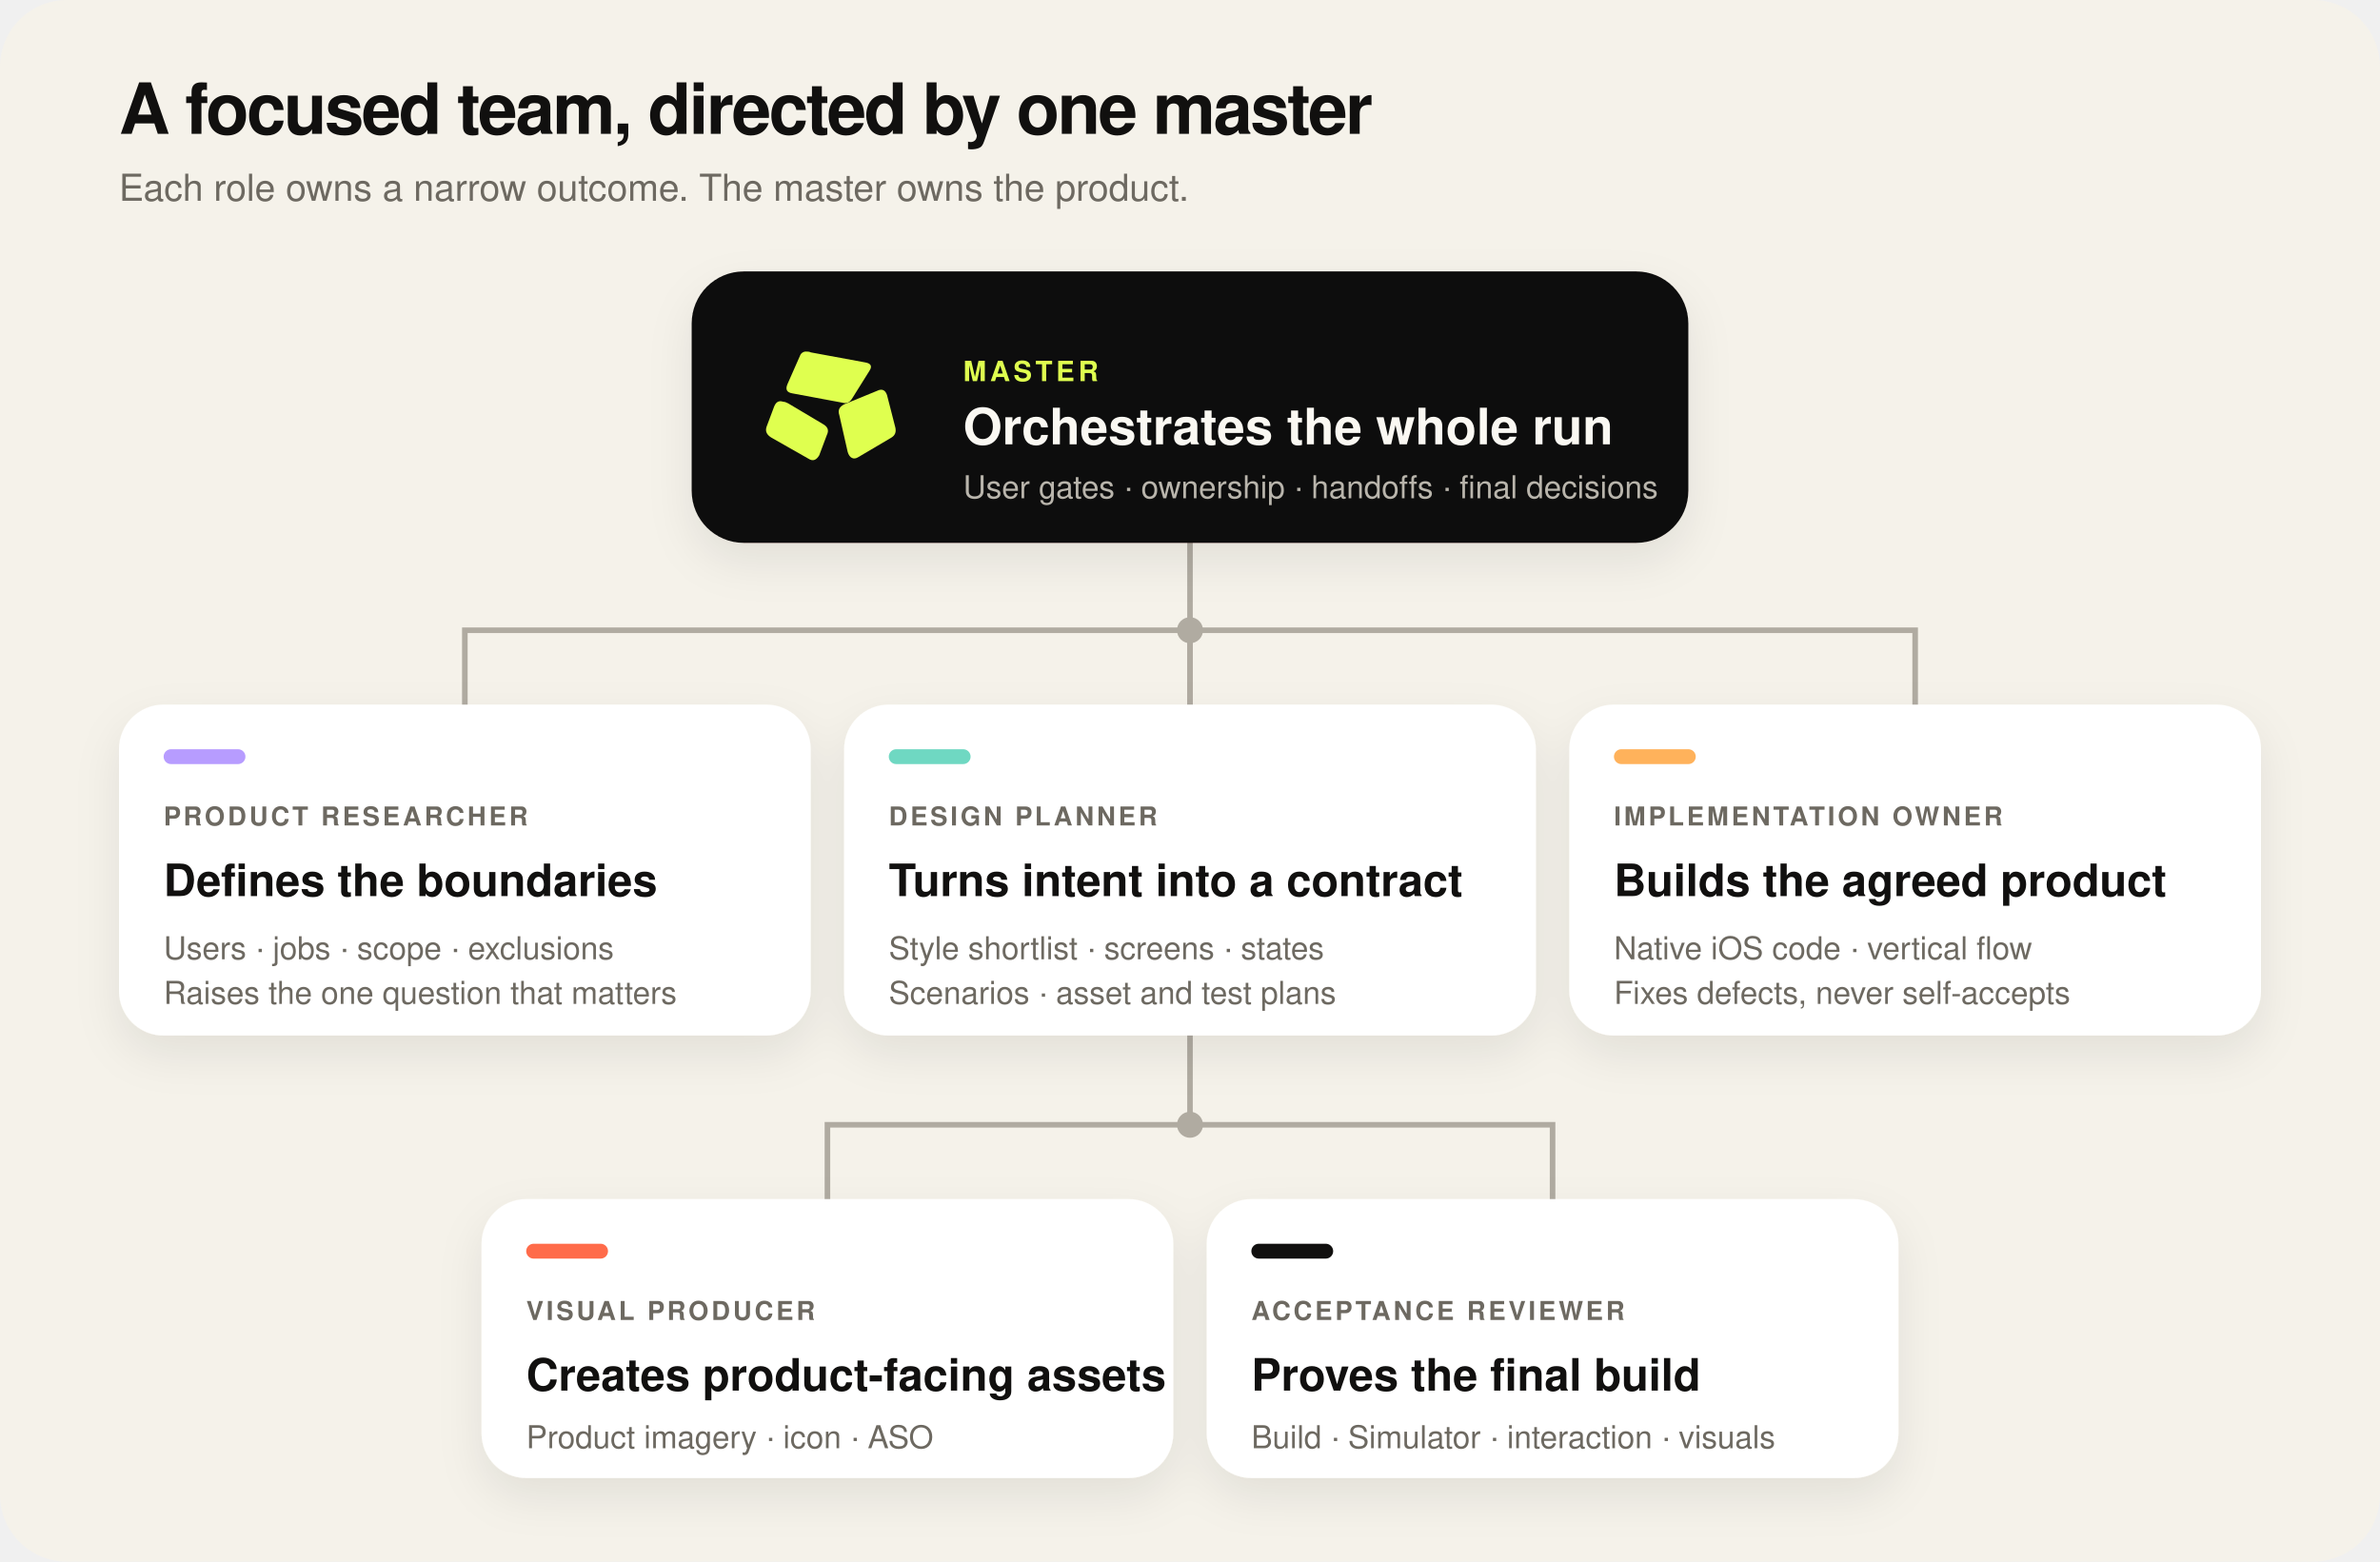
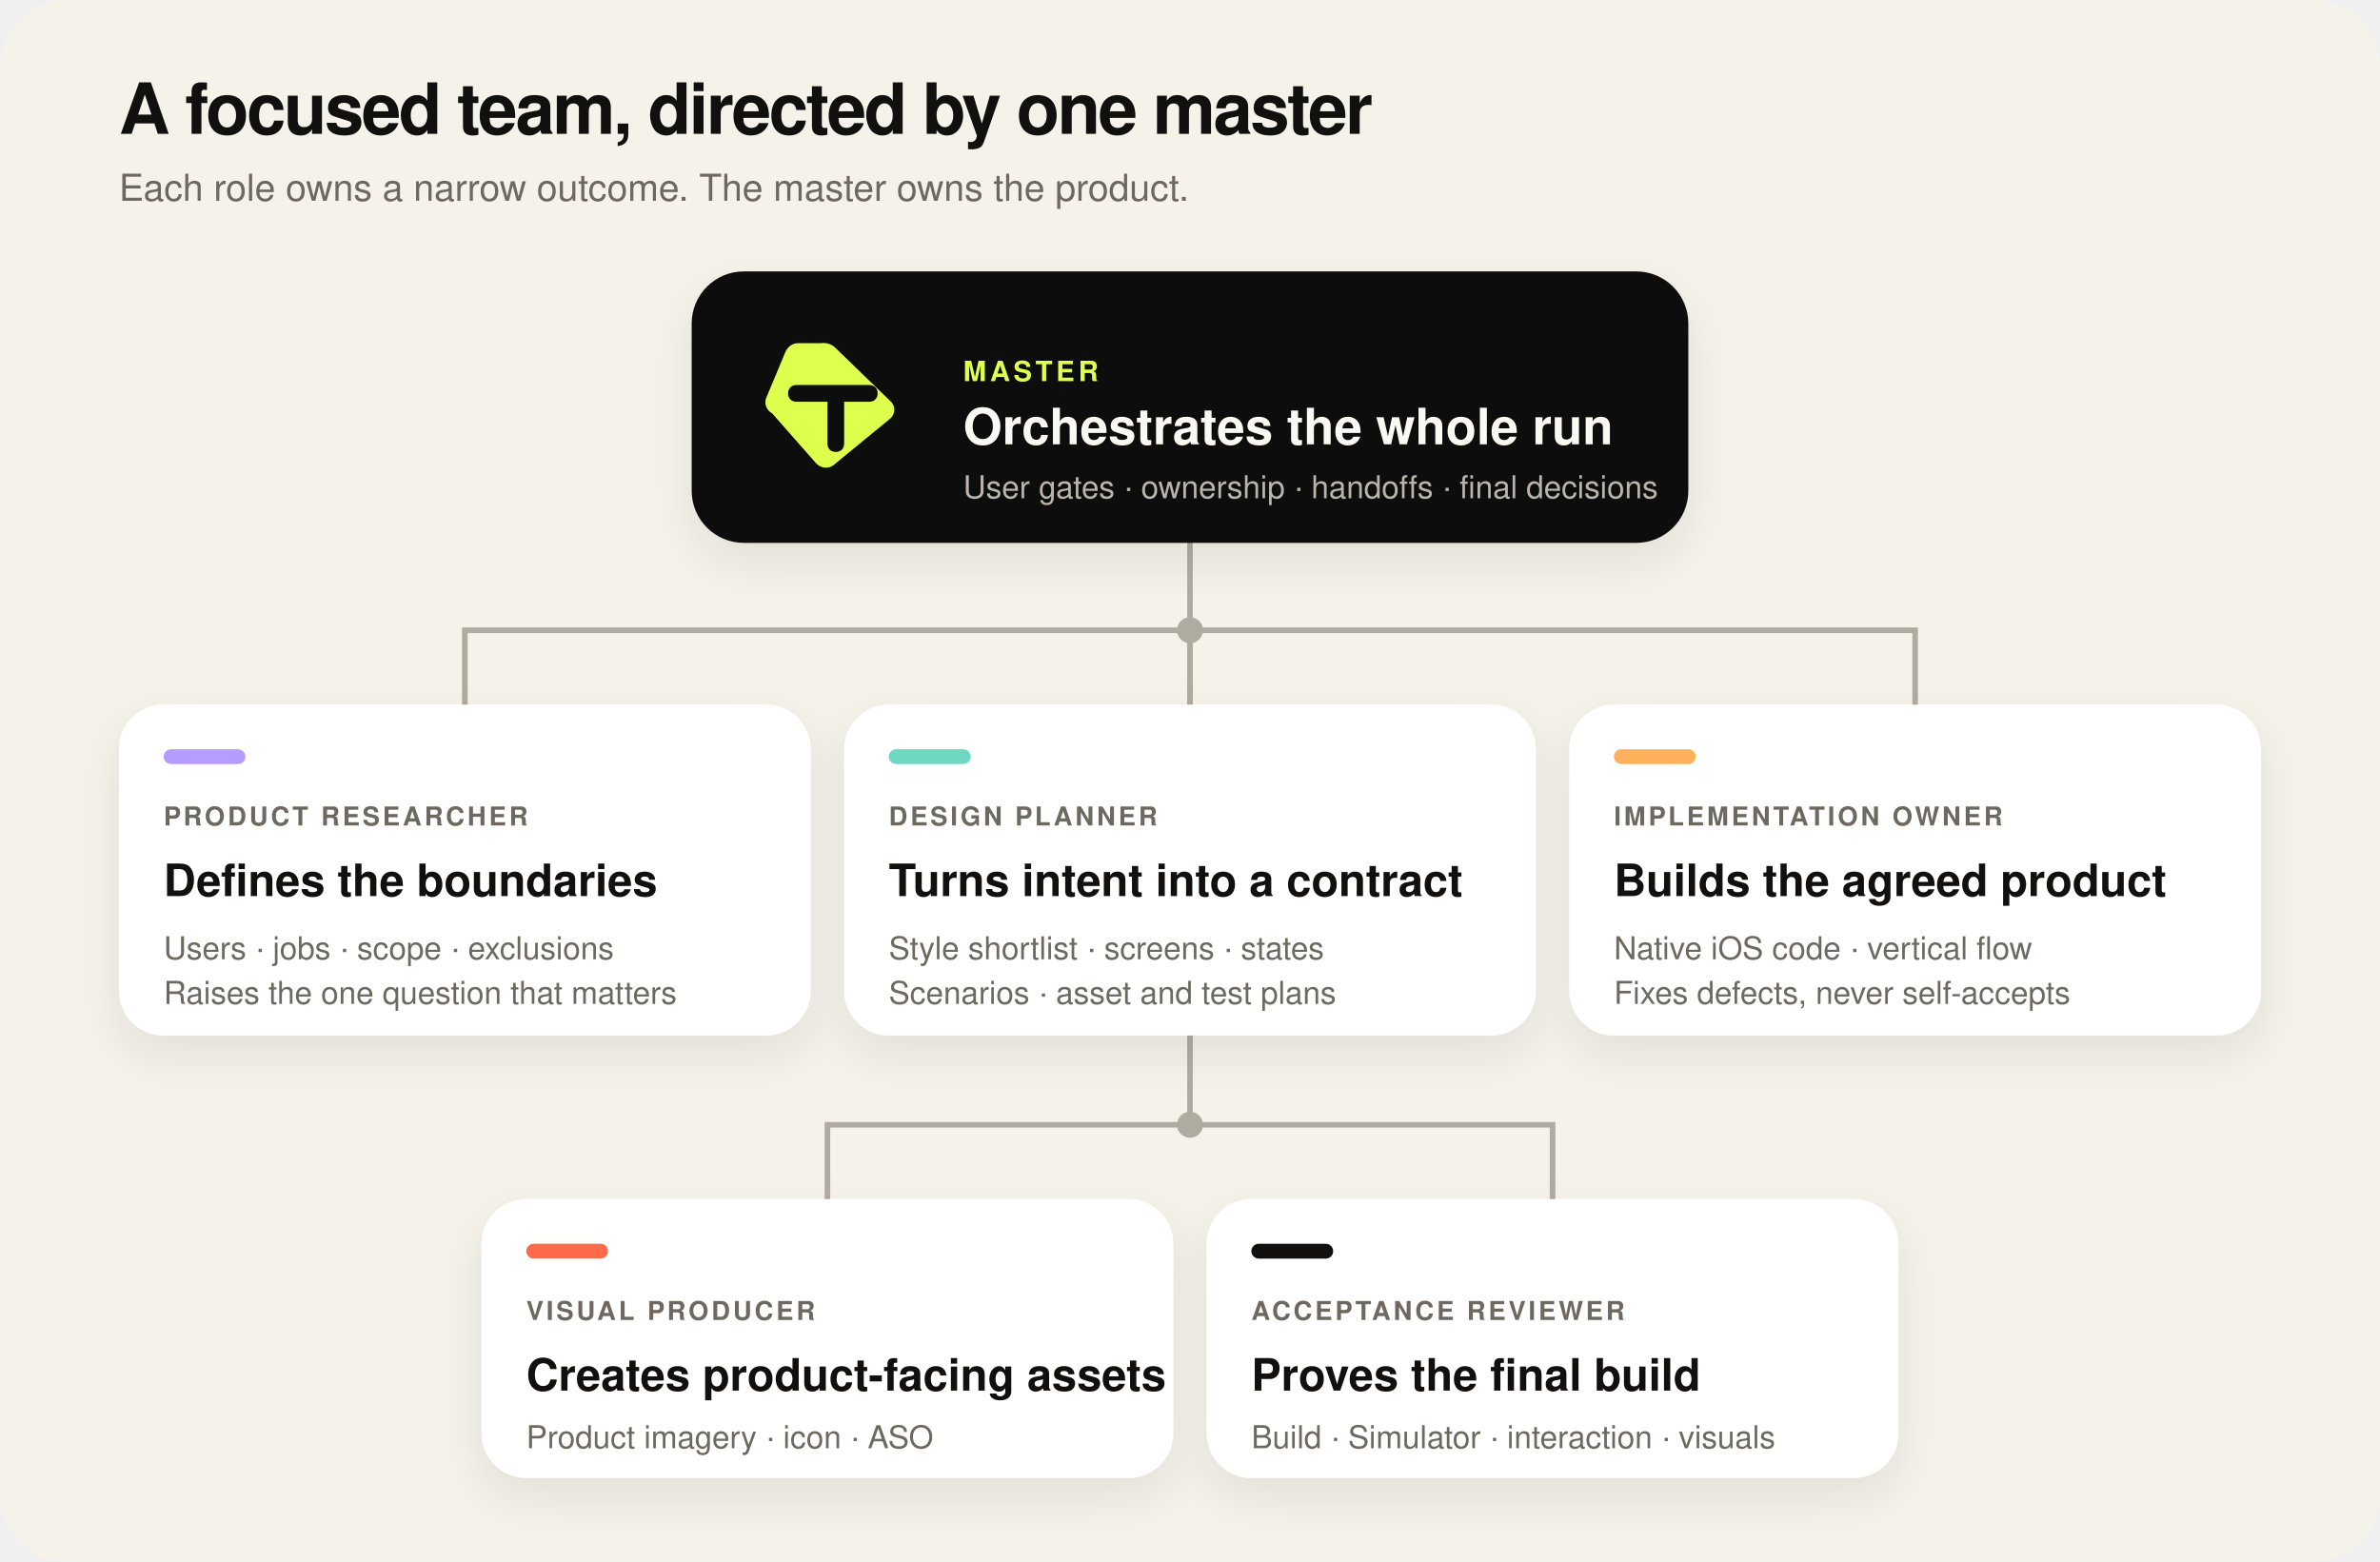
<svg xmlns="http://www.w3.org/2000/svg" width="1280" height="840" viewBox="0 0 1280 840" role="img" aria-labelledby="title desc">
  <defs>
    <filter id="shadow" x="-20%" y="-20%" width="140%" height="150%">
      <feDropShadow dx="0" dy="10" stdDeviation="12" flood-color="#000000" flood-opacity="0.08" />
    </filter>
  </defs>
  <rect width="1280" height="840" rx="36" fill="#F5F2EA" />
  <g font-family="-apple-system, BlinkMacSystemFont, 'Segoe UI', Helvetica, Arial, sans-serif">
    <text x="64" y="72" fill="#11100F" font-size="38" font-weight="760" letter-spacing="-1.2">A focused team, directed by one master</text>
    <text x="64" y="108" fill="#6D6961" font-size="20">Each role owns a narrow outcome. The master owns the product.</text>
    <g fill="none" stroke="#B0ABA1" stroke-width="3" stroke-linecap="round">
      <path d="M640 292V339H250V379" />
      <path d="M640 339H640V379" />
      <path d="M640 339H1030V379" />
      <path d="M640 339V605H445V645" />
      <path d="M640 605H835V645" />
    </g>
    <g fill="#B0ABA1">
      <circle cx="640" cy="339" r="7" />
      <circle cx="640" cy="605" r="7" />
    </g>
    <g filter="url(#shadow)">
      <rect x="372" y="146" width="536" height="146" rx="28" fill="#11100F" />
      <rect x="64" y="379" width="372" height="178" rx="24" fill="#FFFFFF" />
      <rect x="454" y="379" width="372" height="178" rx="24" fill="#FFFFFF" />
      <rect x="844" y="379" width="372" height="178" rx="24" fill="#FFFFFF" />
      <rect x="259" y="645" width="372" height="150" rx="24" fill="#FFFFFF" />
      <rect x="649" y="645" width="372" height="150" rx="24" fill="#FFFFFF" />
    </g>
-     <g transform="translate(410 181) scale(.45)" fill="#DFFF4F">
-       <path d="M52 18C49 18 46 20 45 23L30 57C27 64 30 67 36 68L95 79C102 81 105 78 108 73L128 41C132 35 129 32 123 31L58 19C56 18 54 18 52 18Z" />
-       <path d="M25 78C19 76 16 79 14 84L5 108C3 114 6 118 11 121L55 146C61 150 65 147 68 142L77 118C80 112 78 108 73 105L31 80C29 79 27 78 25 78Z" />
-       <path d="M98 81C92 84 90 88 92 94L102 138C104 145 109 148 115 144L154 121C159 118 160 114 159 109L149 70C147 64 143 62 137 65L98 81Z" />
-     </g>
+     <path transform="translate(409 181) scale(.45)" fill="#DFFF4F" fill-rule="evenodd" d="M45 8C38 8 33 12 30 18L7 73C4 80 7 88 14 92L66 151C71 157 80 159 87 154L154 99C161 94 162 84 156 78L90 14C85 9 79 7 72 8H45ZM43 58H130C136 58 140 62 140 68C140 74 136 78 130 78H100V128C100 134 96 138 90 138C84 138 80 134 80 128V78H43C37 78 33 74 33 68C33 62 37 58 43 58Z" />
    <text x="518" y="205" fill="#DFFF4F" font-size="15" font-weight="760" letter-spacing="2">MASTER</text>
    <text x="518" y="239" fill="#FAF8F2" font-size="27" font-weight="740">Orchestrates the whole run</text>
    <text x="518" y="268" fill="#B9B5AC" font-size="17">User gates · ownership · handoffs · final decisions</text>
    <g font-size="14" font-weight="760" letter-spacing="1.5">
      <rect x="88" y="403" width="44" height="8" rx="4" fill="#B79CFF" />
      <text x="88" y="444" fill="#6D6961">PRODUCT RESEARCHER</text>
      <rect x="478" y="403" width="44" height="8" rx="4" fill="#6FD8C2" />
      <text x="478" y="444" fill="#6D6961">DESIGN PLANNER</text>
      <rect x="868" y="403" width="44" height="8" rx="4" fill="#FFB25B" />
      <text x="868" y="444" fill="#6D6961">IMPLEMENTATION OWNER</text>
      <rect x="283" y="669" width="44" height="8" rx="4" fill="#FF6B4A" />
      <text x="283" y="710" fill="#6D6961">VISUAL PRODUCER</text>
      <rect x="673" y="669" width="44" height="8" rx="4" fill="#11100F" />
      <text x="673" y="710" fill="#6D6961">ACCEPTANCE REVIEWER</text>
    </g>
    <g fill="#11100F" font-size="24" font-weight="735">
      <text x="88" y="482">Defines the boundaries</text>
      <text x="478" y="482">Turns intent into a contract</text>
      <text x="868" y="482">Builds the agreed product</text>
      <text x="283" y="748">Creates product-facing assets</text>
      <text x="673" y="748">Proves the final build</text>
    </g>
    <g fill="#6D6961" font-size="17">
      <text x="88" y="516">Users · jobs · scope · exclusions</text>
      <text x="88" y="540">Raises the one question that matters</text>
      <text x="478" y="516">Style shortlist · screens · states</text>
      <text x="478" y="540">Scenarios · asset and test plans</text>
      <text x="868" y="516">Native iOS code · vertical flow</text>
      <text x="868" y="540">Fixes defects, never self-accepts</text>
      <text x="283" y="779">Product imagery · icon · ASO</text>
      <text x="673" y="779">Build · Simulator · interaction · visuals</text>
    </g>
  </g>
</svg>
